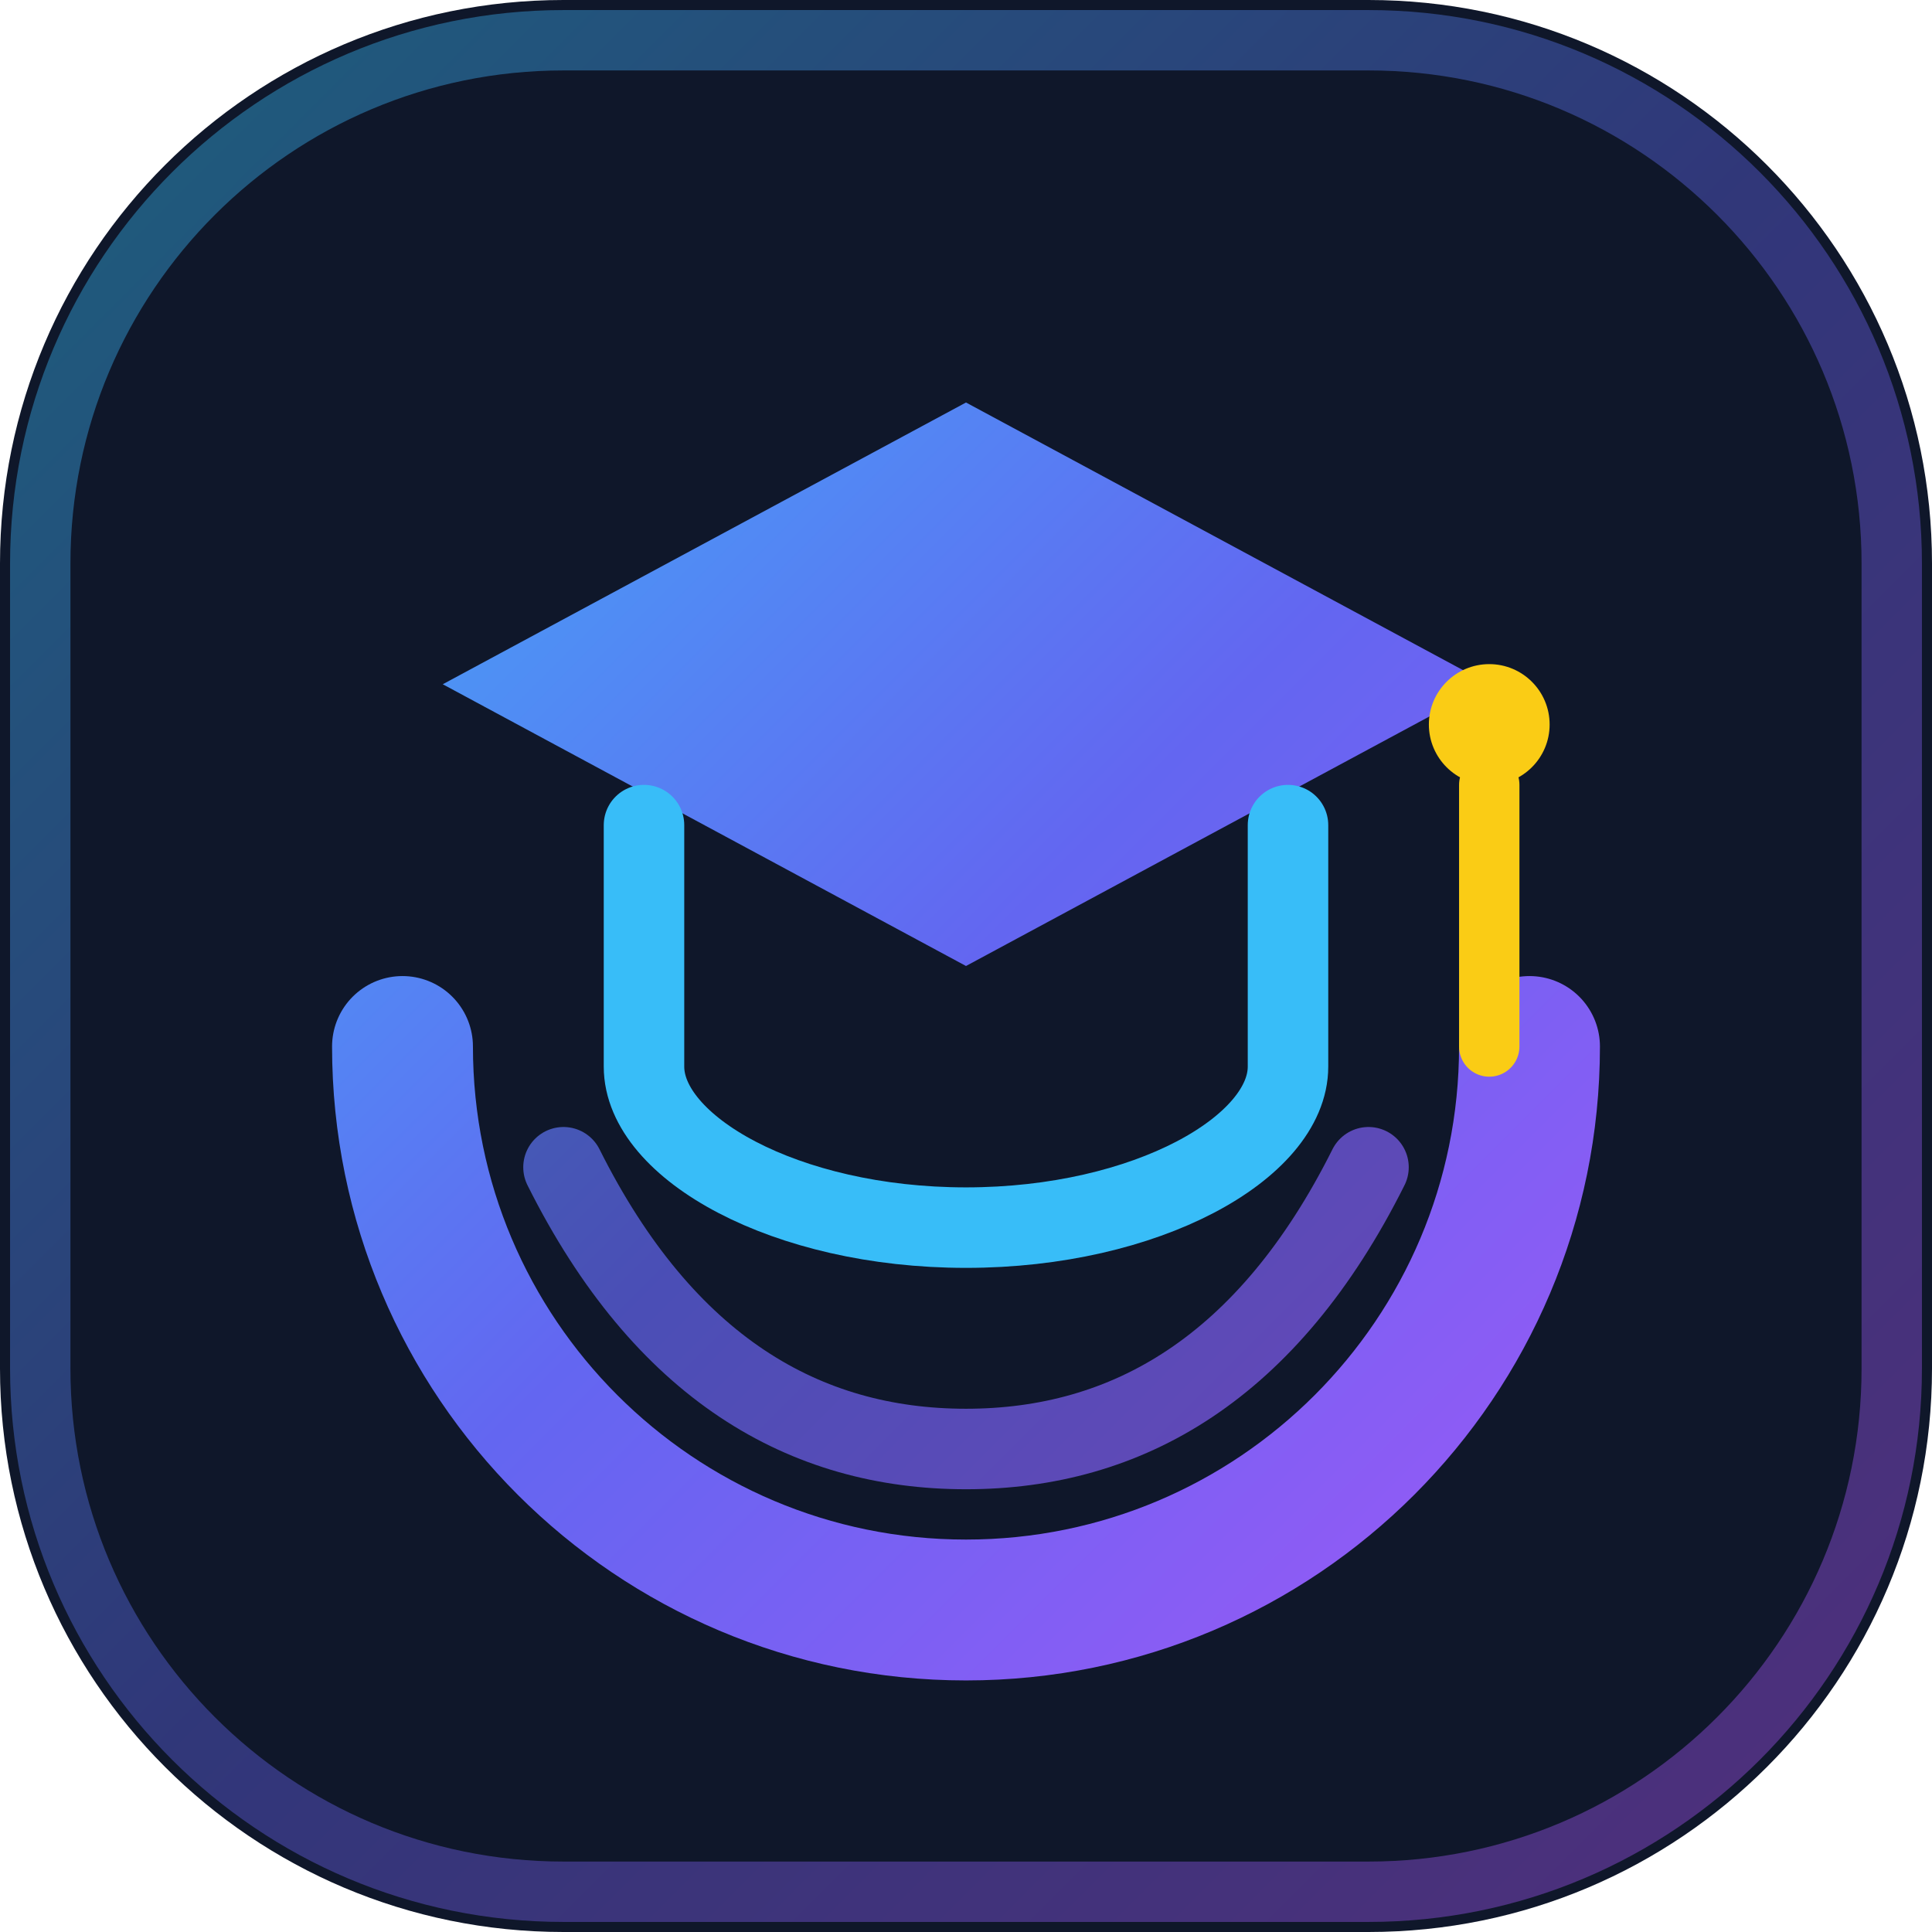
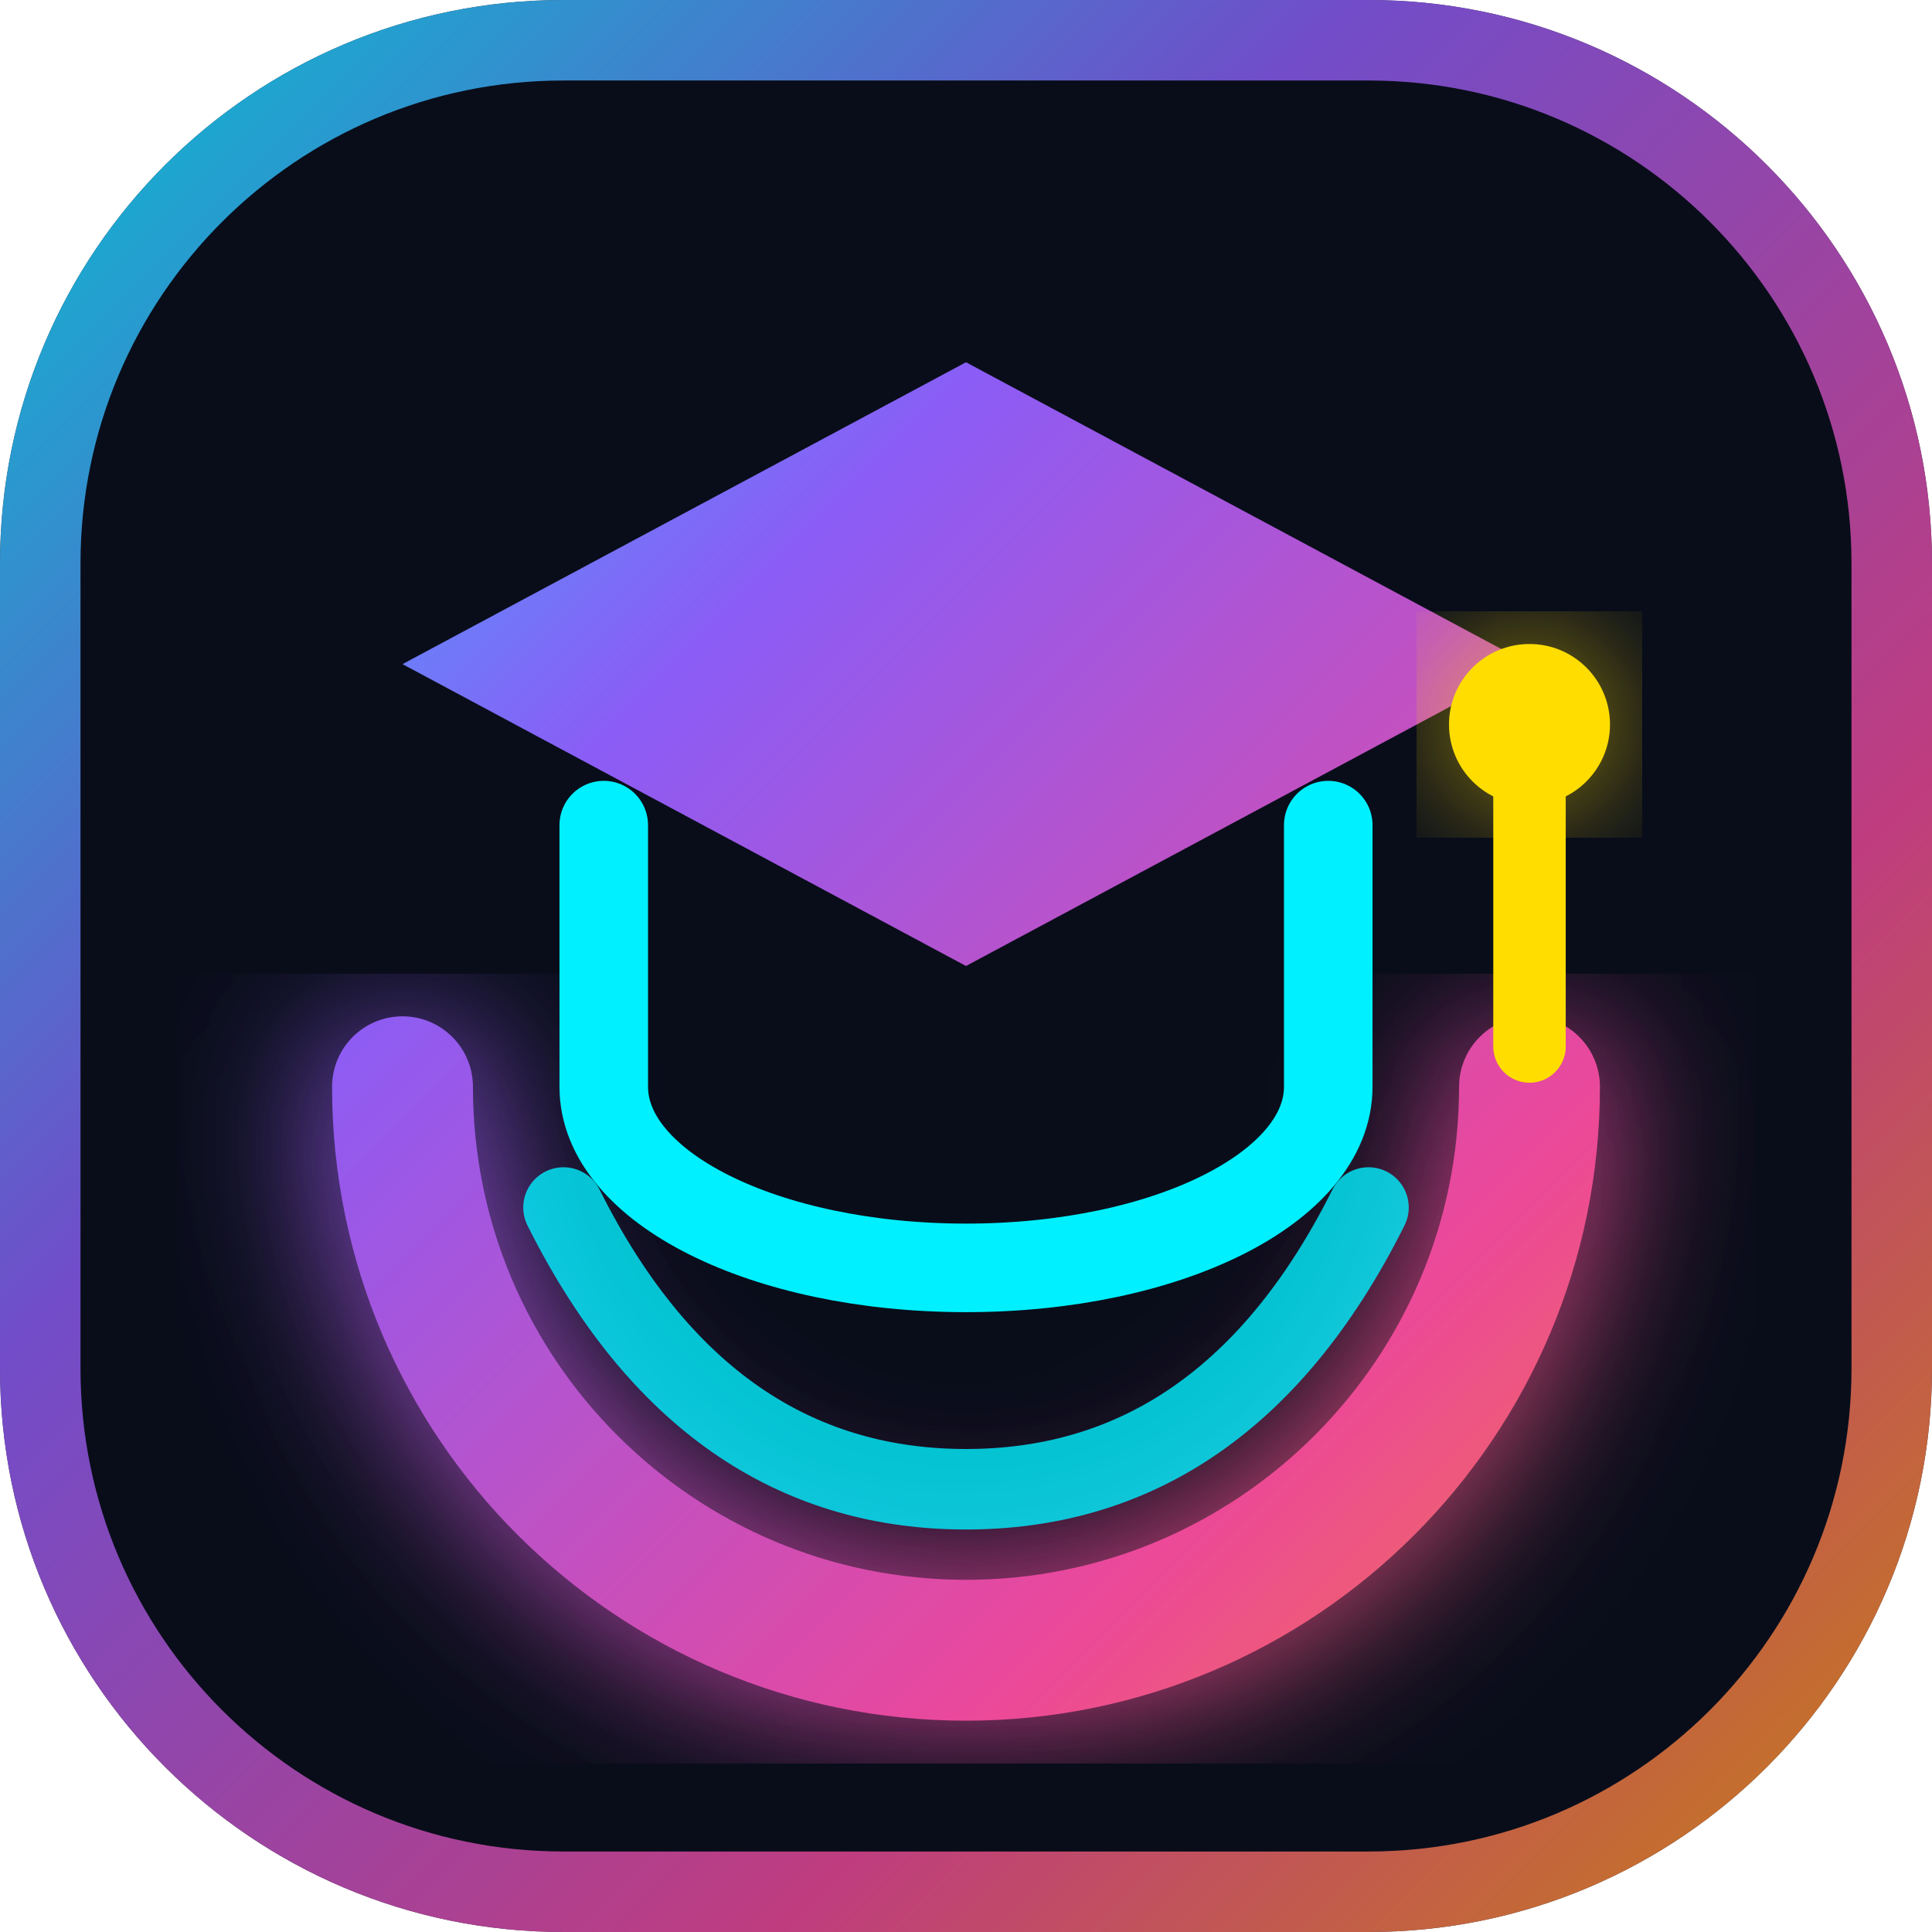
<svg xmlns="http://www.w3.org/2000/svg" viewBox="0 0 48 48" width="48" height="48" fill="none">
  <defs>
-     <linearGradient id="nestGrad" x1="4" y1="4" x2="44" y2="44" gradientUnits="userSpaceOnUse">
-       <stop offset="0%" stop-color="#38bdf8" />
-       <stop offset="50%" stop-color="#6366f1" />
-       <stop offset="100%" stop-color="#a855f7" />
+     <linearGradient id="chromaGrad" x1="0" y1="0" x2="48" y2="48" gradientUnits="userSpaceOnUse">
+       <stop offset="0%" stop-color="#00f0ff" />
+       <stop offset="35%" stop-color="#8b5cf6" />
+       <stop offset="70%" stop-color="#ec4899" />
+       <stop offset="100%" stop-color="#f59e0b" />
    </linearGradient>
-     <linearGradient id="leafGrad" x1="12" y1="12" x2="36" y2="36" gradientUnits="userSpaceOnUse">
-       <stop offset="0%" stop-color="#10b981" />
-       <stop offset="100%" stop-color="#06b6d4" />
-     </linearGradient>
+     <filter id="glow" x="-20%" y="-20%" width="140%" height="140%">
+       <feGaussianBlur stdDeviation="2" result="blur" />
+       <feComposite in="SourceGraphic" in2="blur" operator="over" />
+     </filter>
  </defs>
-   <rect width="48" height="48" rx="14" fill="#0f172a" />
-   <rect x="1" y="1" width="46" height="46" rx="13" stroke="url(#nestGrad)" stroke-width="1.5" stroke-opacity="0.4" />
-   <path d="M10 26C10 33.732 16.268 40 24 40C31.732 40 38 33.732 38 26" stroke="url(#nestGrad)" stroke-width="3.5" stroke-linecap="round" />
-   <path d="M14 29C16.5 34 20 36 24 36C28 36 31.5 34 34 29" stroke="url(#nestGrad)" stroke-width="2" stroke-linecap="round" stroke-opacity="0.7" />
-   <path d="M24 10L37 17L24 24L11 17L24 10Z" fill="url(#nestGrad)" />
-   <path d="M16 20.5V26.5C16 28.5 19.5 30.5 24 30.5C28.5 30.5 32 28.5 32 26.5V20.5" stroke="#38bdf8" stroke-width="2" stroke-linecap="round" />
-   <circle cx="37" cy="18" r="1.5" fill="#facc15" />
-   <path d="M37 19.5V26" stroke="#facc15" stroke-width="1.5" stroke-linecap="round" />
+   <rect width="48" height="48" rx="14" fill="#090d1a" />
+   <rect x="1" y="1" width="46" height="46" rx="13" stroke="url(#chromaGrad)" stroke-width="2" stroke-opacity="0.8" />
+   <path d="M10 27C10 34.732 16.268 41 24 41C31.732 41 38 34.732 38 27" stroke="url(#chromaGrad)" stroke-width="3.5" stroke-linecap="round" filter="url(#glow)" />
+   <path d="M14 30C16.5 35 20 37 24 37C28 37 31.5 35 34 30" stroke="#00f0ff" stroke-width="2" stroke-linecap="round" stroke-opacity="0.8" />
+   <path d="M24 9L38 16.5L24 24L10 16.5L24 9Z" fill="url(#chromaGrad)" />
+   <path d="M15 20.5V27C15 29.5 19 31.5 24 31.5C29 31.5 33 29.5 33 27V20.5" stroke="#00f0ff" stroke-width="2.2" stroke-linecap="round" />
+   <circle cx="38" cy="18" r="2" fill="#ffdd00" filter="url(#glow)" />
+   <path d="M38 19.5V26" stroke="#ffdd00" stroke-width="1.8" stroke-linecap="round" />
</svg>
